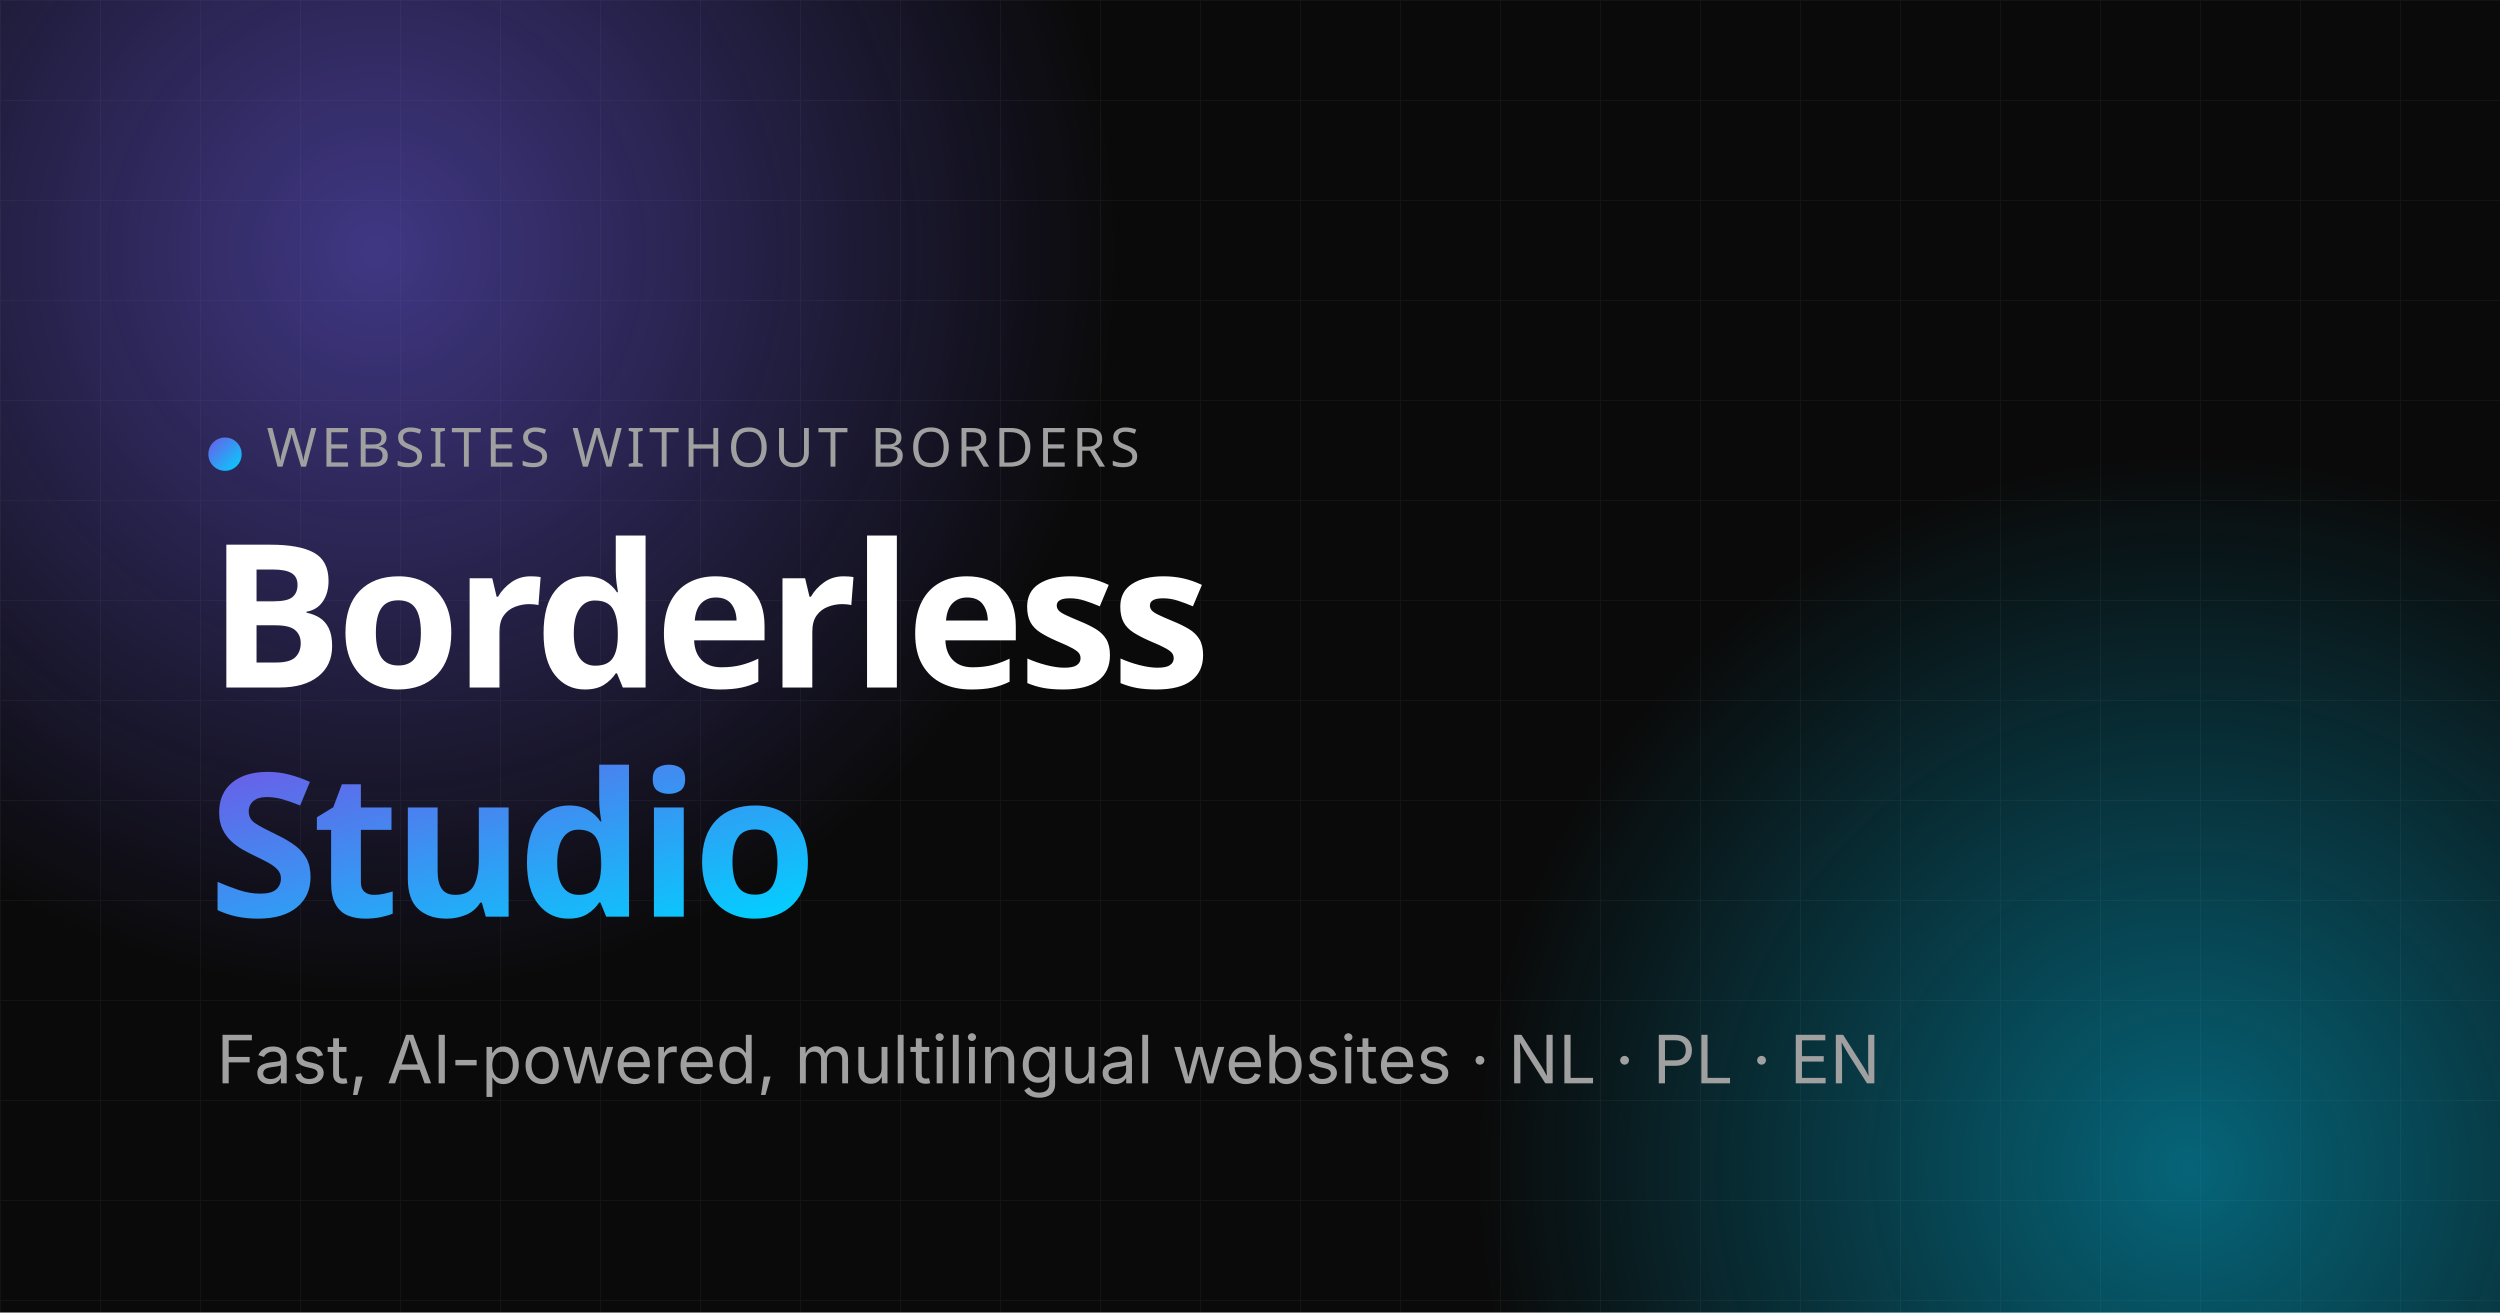
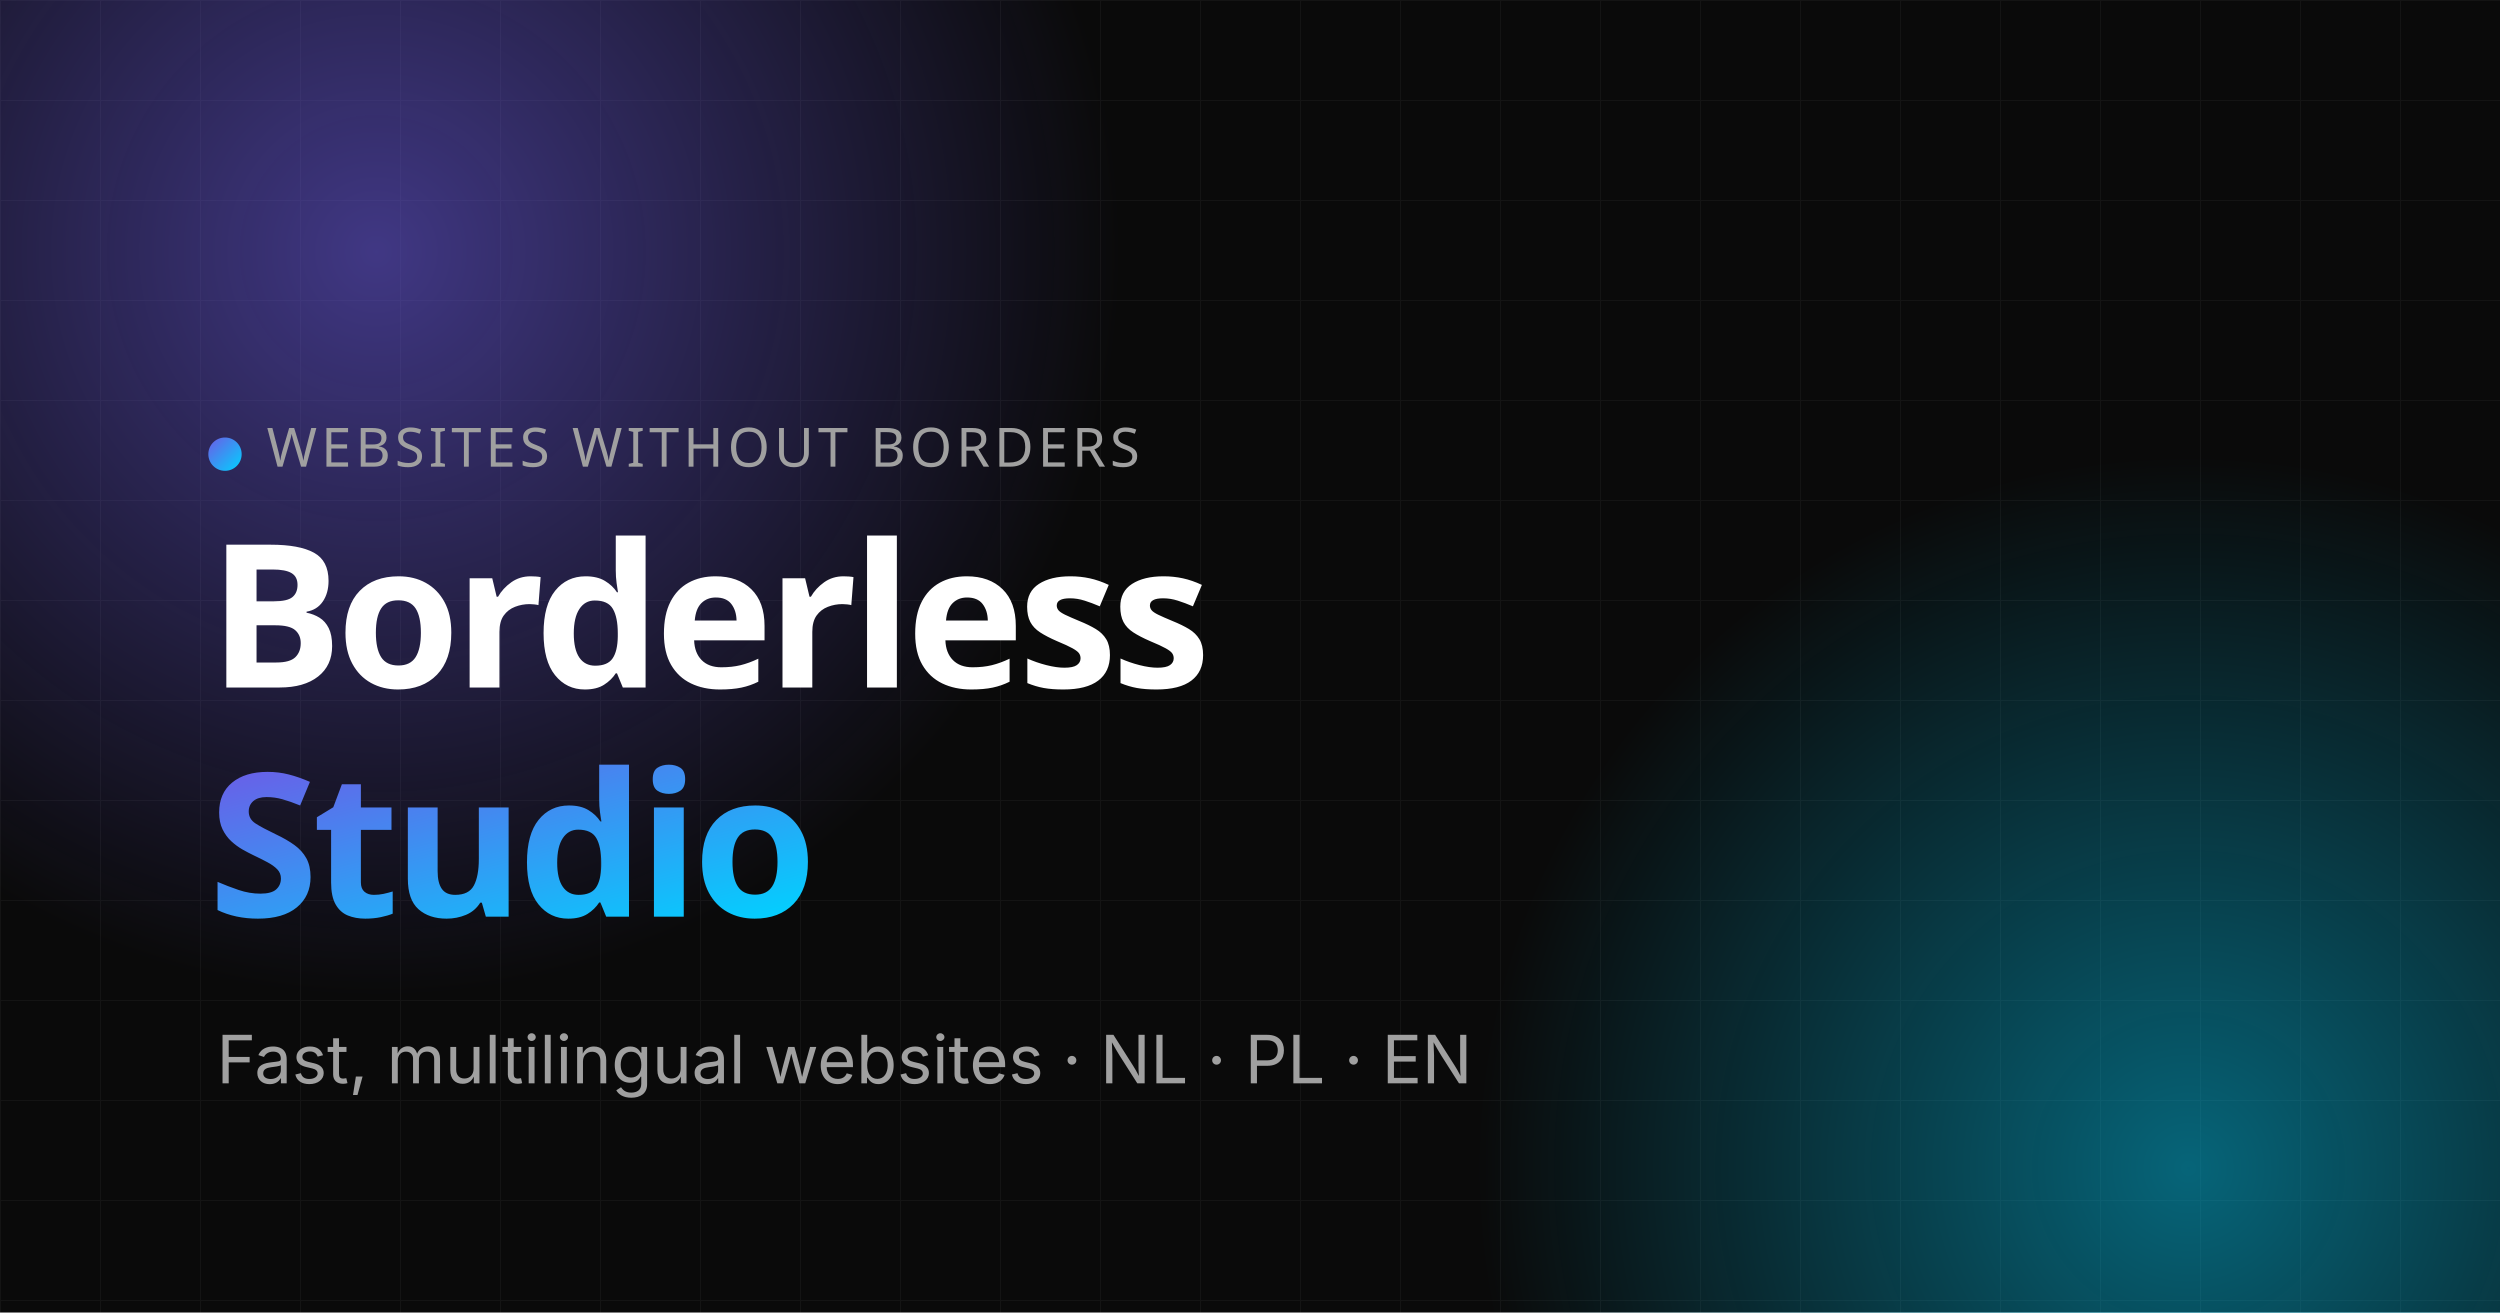
<svg xmlns="http://www.w3.org/2000/svg" width="1200" height="630" viewBox="0 0 1200 630">
  <defs>
    <linearGradient id="grad" x1="0" y1="0" x2="1" y2="1">
      <stop offset="0" stop-color="#6C5CE7" />
      <stop offset="1" stop-color="#00D2FF" />
    </linearGradient>
    <radialGradient id="orb1" cx="50%" cy="50%" r="50%">
      <stop offset="0" stop-color="#6C5CE7" stop-opacity="0.55" />
      <stop offset="1" stop-color="#6C5CE7" stop-opacity="0" />
    </radialGradient>
    <radialGradient id="orb2" cx="50%" cy="50%" r="50%">
      <stop offset="0" stop-color="#00D2FF" stop-opacity="0.45" />
      <stop offset="1" stop-color="#00D2FF" stop-opacity="0" />
    </radialGradient>
    <pattern id="grid" width="48" height="48" patternUnits="userSpaceOnUse">
      <path d="M48 0H0V48" fill="none" stroke="#FFFFFF" stroke-opacity="0.04" stroke-width="1" />
    </pattern>
  </defs>
  <rect width="1200" height="630" fill="#0A0A0A" />
  <rect width="1200" height="630" fill="url(#grid)" />
  <circle cx="180" cy="120" r="360" fill="url(#orb1)" />
  <circle cx="1050" cy="560" r="340" fill="url(#orb2)" />
  <g transform="translate(100, 210)">
    <circle cx="8" cy="8" r="8" fill="url(#grad)" />
    <text x="28" y="14" font-family="'Space Grotesk', sans-serif" font-size="26" fill="#A0A0A0" letter-spacing="2">WEBSITES WITHOUT BORDERS</text>
  </g>
  <text x="100" y="330" font-family="'Space Grotesk', 'DM Sans', sans-serif" font-size="96" font-weight="700" fill="#FFFFFF" letter-spacing="-3">Borderless</text>
  <text x="100" y="440" font-family="'Space Grotesk', 'DM Sans', sans-serif" font-size="96" font-weight="700" fill="url(#grad)" letter-spacing="-3">Studio</text>
-   <text x="104" y="520" font-family="'Inter', sans-serif" font-size="32" fill="#A0A0A0">Fast, AI-powered, multilingual websites · NL · PL · EN</text>
+   <text x="104" y="520" font-family="'Inter', sans-serif" font-size="32" fill="#A0A0A0">Fast, multilingual websites · NL · PL · EN</text>
</svg>
